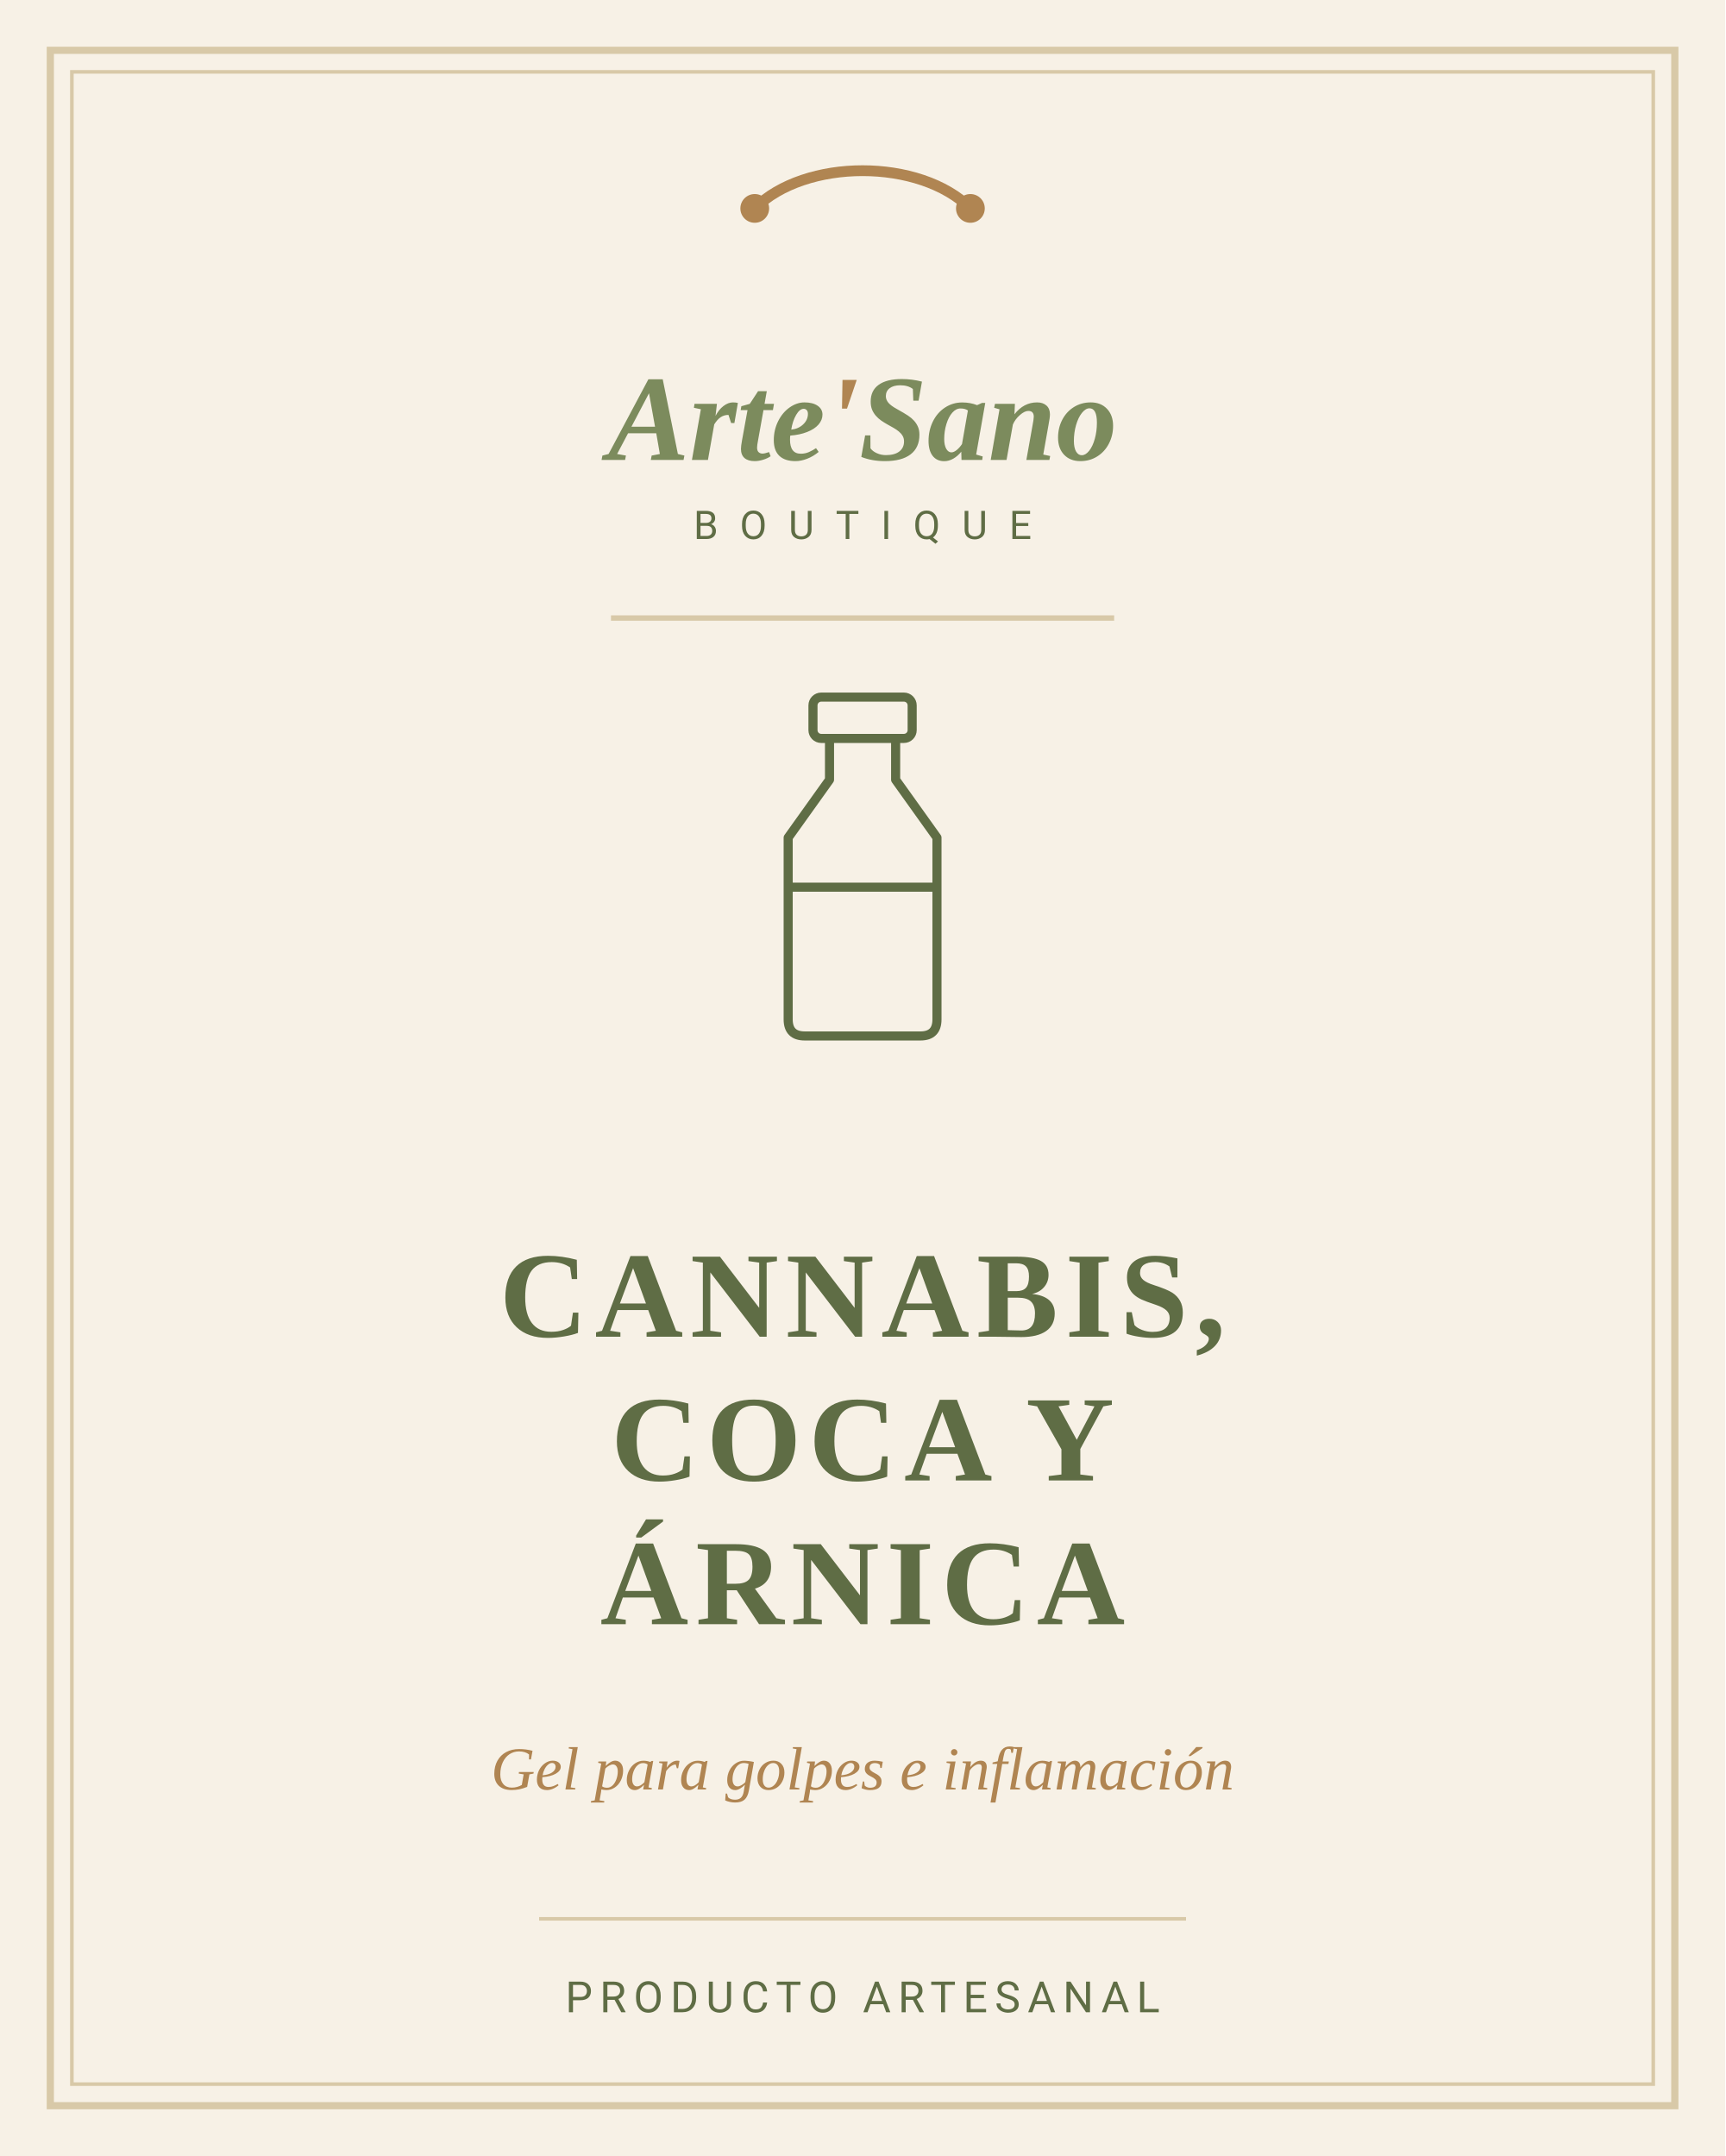
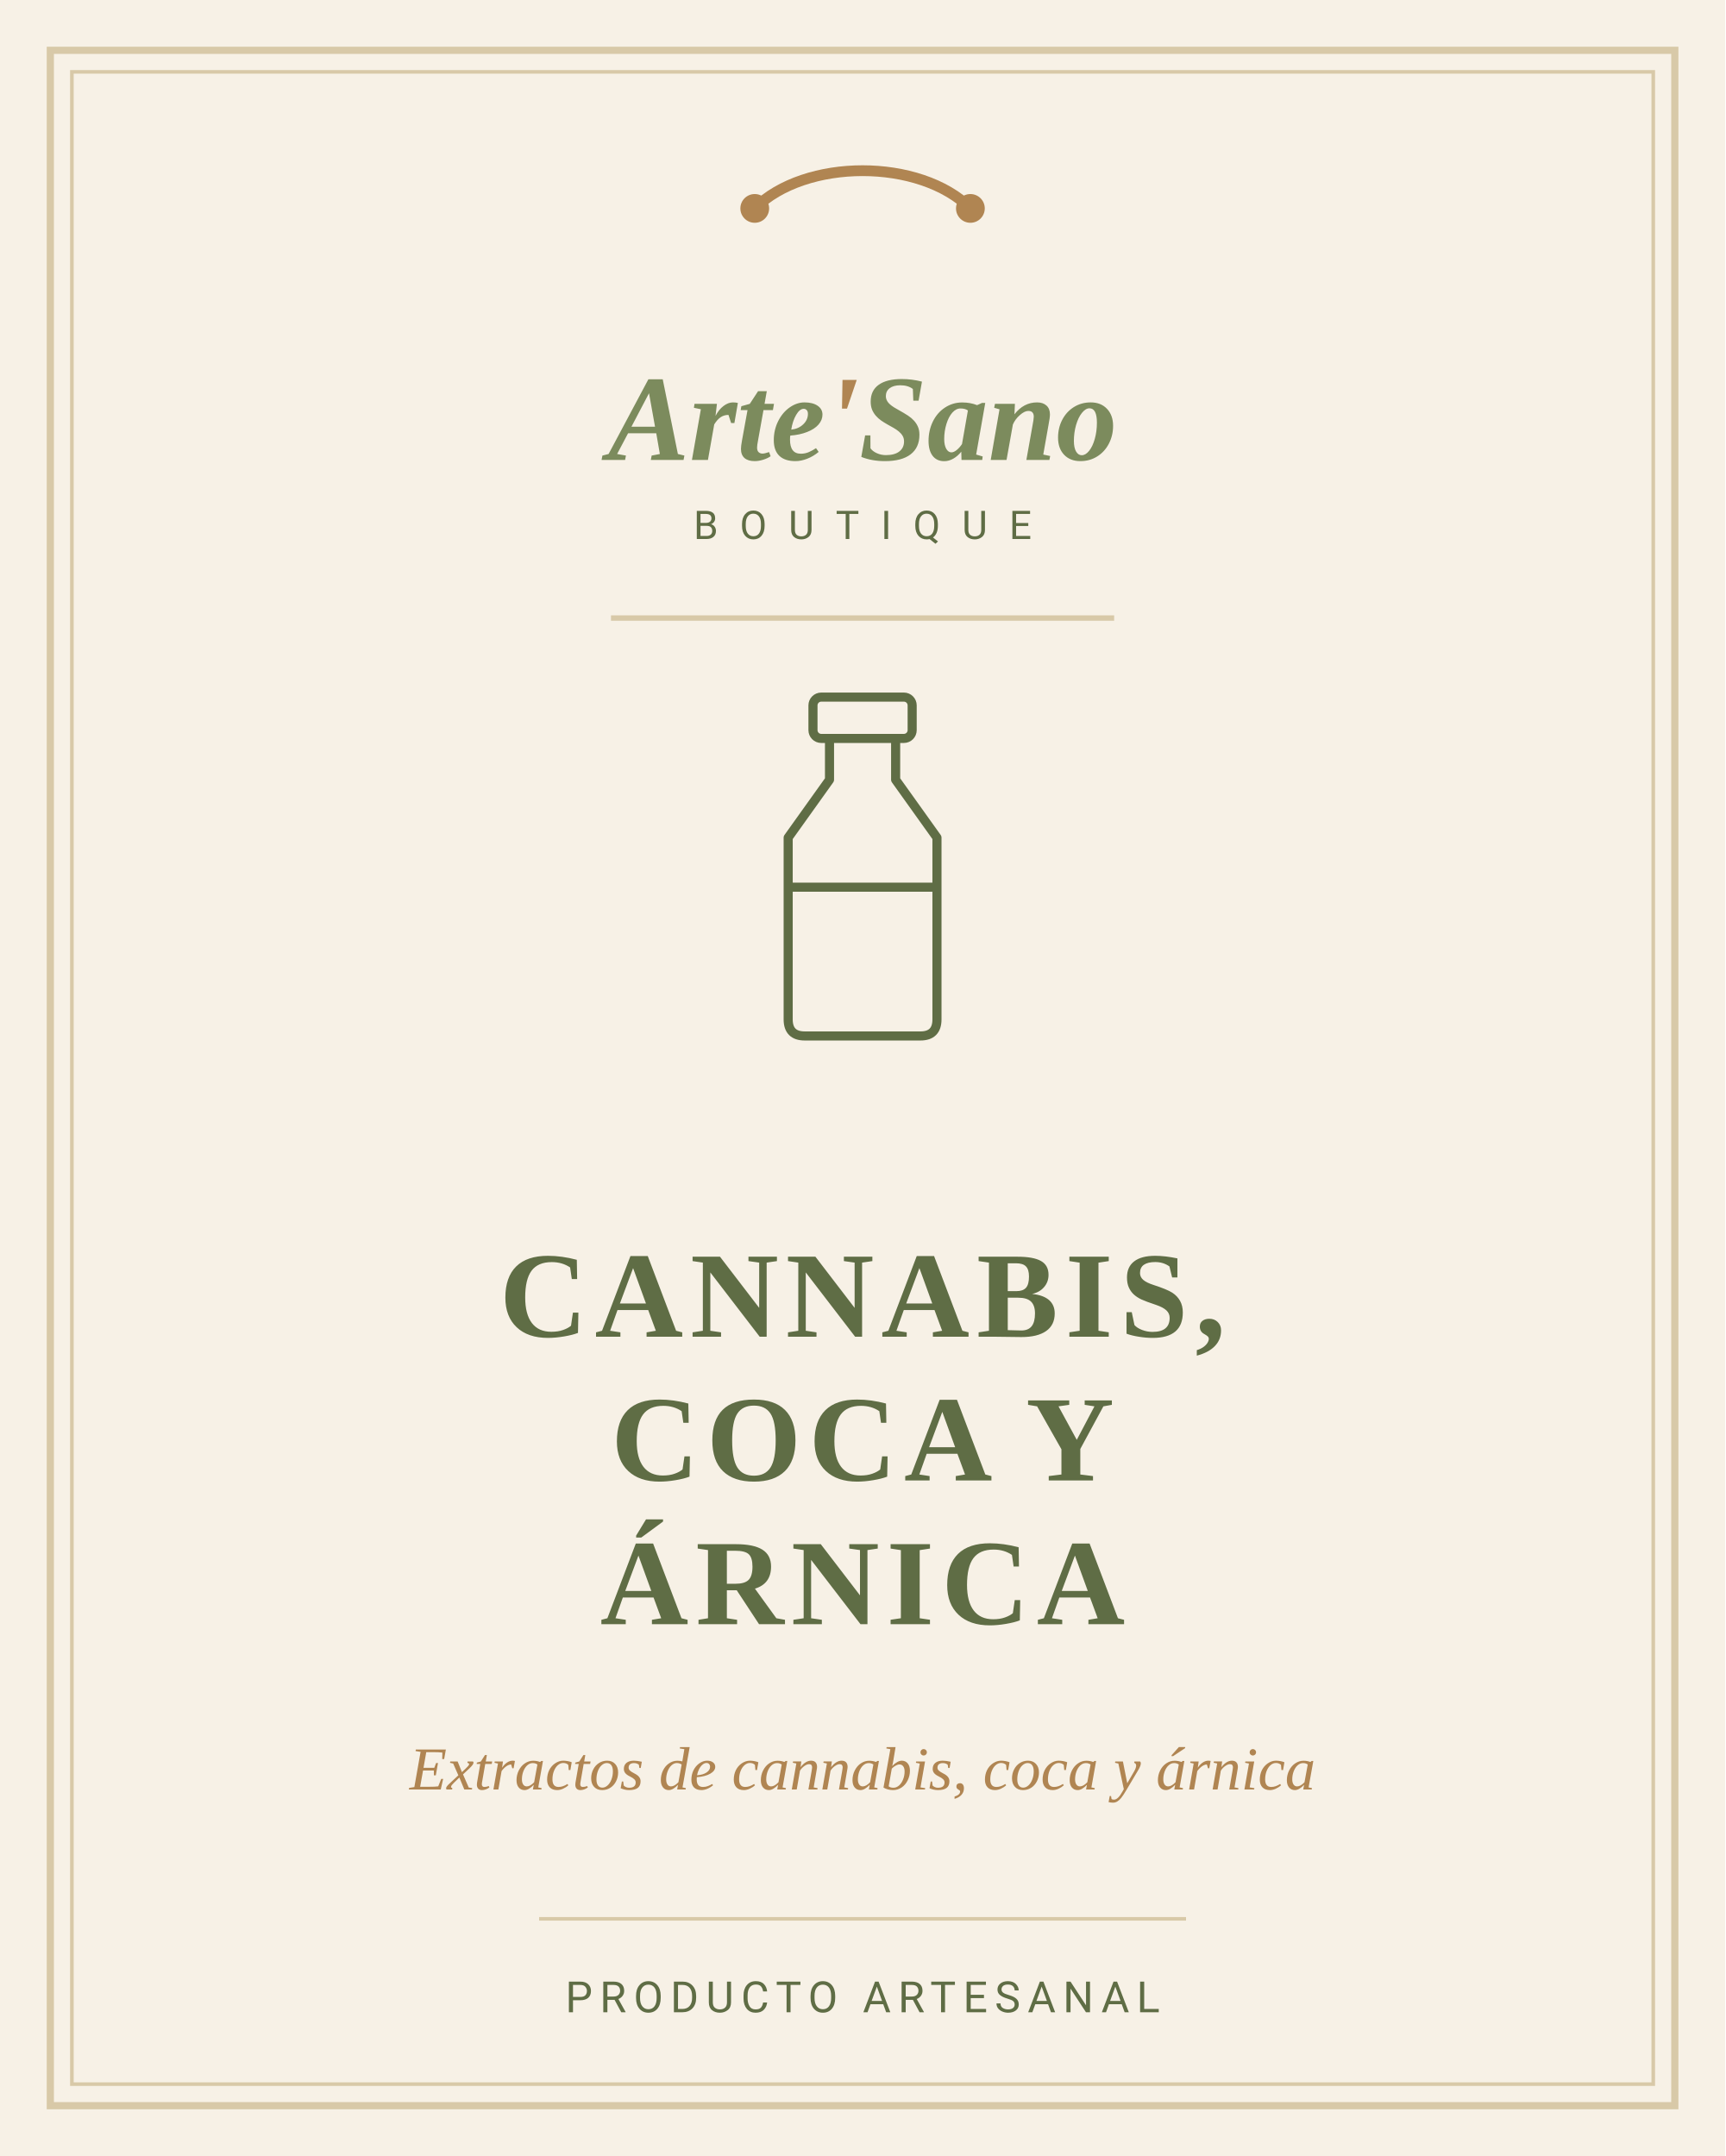
<svg xmlns="http://www.w3.org/2000/svg" viewBox="0 0 480 600" role="img" aria-label="Cannabis, Coca y Árnica">
  <rect width="480" height="600" fill="#F7F1E6" />
  <rect x="14" y="14" width="452" height="572" fill="none" stroke="#D8C9A8" stroke-width="2" />
  <rect x="20" y="20" width="440" height="560" fill="none" stroke="#D8C9A8" stroke-width="1" />
  <g transform="translate(240,64)">
    <path d="M-30,-6 C-16,-20 16,-20 30,-6" fill="none" stroke="#B08552" stroke-width="3" stroke-linecap="round" />
    <circle cx="-30" cy="-6" r="4" fill="#B08552" />
    <circle cx="30" cy="-6" r="4" fill="#B08552" />
  </g>
  <text x="240" y="128" text-anchor="middle" font-family="'Playfair Display',Georgia,'Times New Roman',serif" font-style="italic" font-weight="600" font-size="34" fill="#7C8B5D">Arte<tspan fill="#B08552">'</tspan>Sano</text>
  <text x="240" y="150" text-anchor="middle" font-family="-apple-system,Segoe UI,Roboto,sans-serif" font-size="11" letter-spacing="6" fill="#5F6D45">BOUTIQUE</text>
  <line x1="170" y1="172" x2="310" y2="172" stroke="#D8C9A8" stroke-width="1.5" />
  <g transform="translate(210.1,194) scale(1.15)" fill="none" stroke="#5F6D45" stroke-width="2.2" stroke-linejoin="round">
    <rect x="14" y="0" width="24" height="10" rx="2" />
    <path d="M18 10 L18 20 L8 34 L8 78 Q8 82 12 82 L40 82 Q44 82 44 78 L44 34 L34 20 L34 10" />
    <line x1="8" y1="46" x2="44" y2="46" />
  </g>
  <text x="240" y="372" text-anchor="middle" font-family="'Playfair Display',Georgia,'Times New Roman',serif" font-weight="700" font-size="34" letter-spacing="2" fill="#5F6D45">CANNABIS,</text>
  <text x="240" y="412" text-anchor="middle" font-family="'Playfair Display',Georgia,'Times New Roman',serif" font-weight="700" font-size="34" letter-spacing="2" fill="#5F6D45">COCA Y</text>
  <text x="240" y="452" text-anchor="middle" font-family="'Playfair Display',Georgia,'Times New Roman',serif" font-weight="700" font-size="34" letter-spacing="2" fill="#5F6D45">ÁRNICA</text>
-   <text x="240" y="498" text-anchor="middle" font-family="'Playfair Display',Georgia,'Times New Roman',serif" font-style="italic" font-size="17" fill="#B08552">Gel para golpes e inflamación</text>
+   <text x="240" y="498" text-anchor="middle" font-family="'Playfair Display',Georgia,'Times New Roman',serif" font-style="italic" font-size="17" fill="#B08552">Extractos de cannabis, coca y árnica</text>
  <line x1="150" y1="534" x2="330" y2="534" stroke="#D8C9A8" stroke-width="1" />
  <text x="240" y="560" text-anchor="middle" font-family="-apple-system,Segoe UI,Roboto,sans-serif" font-size="12" letter-spacing="2" fill="#5F6D45">PRODUCTO ARTESANAL</text>
</svg>
